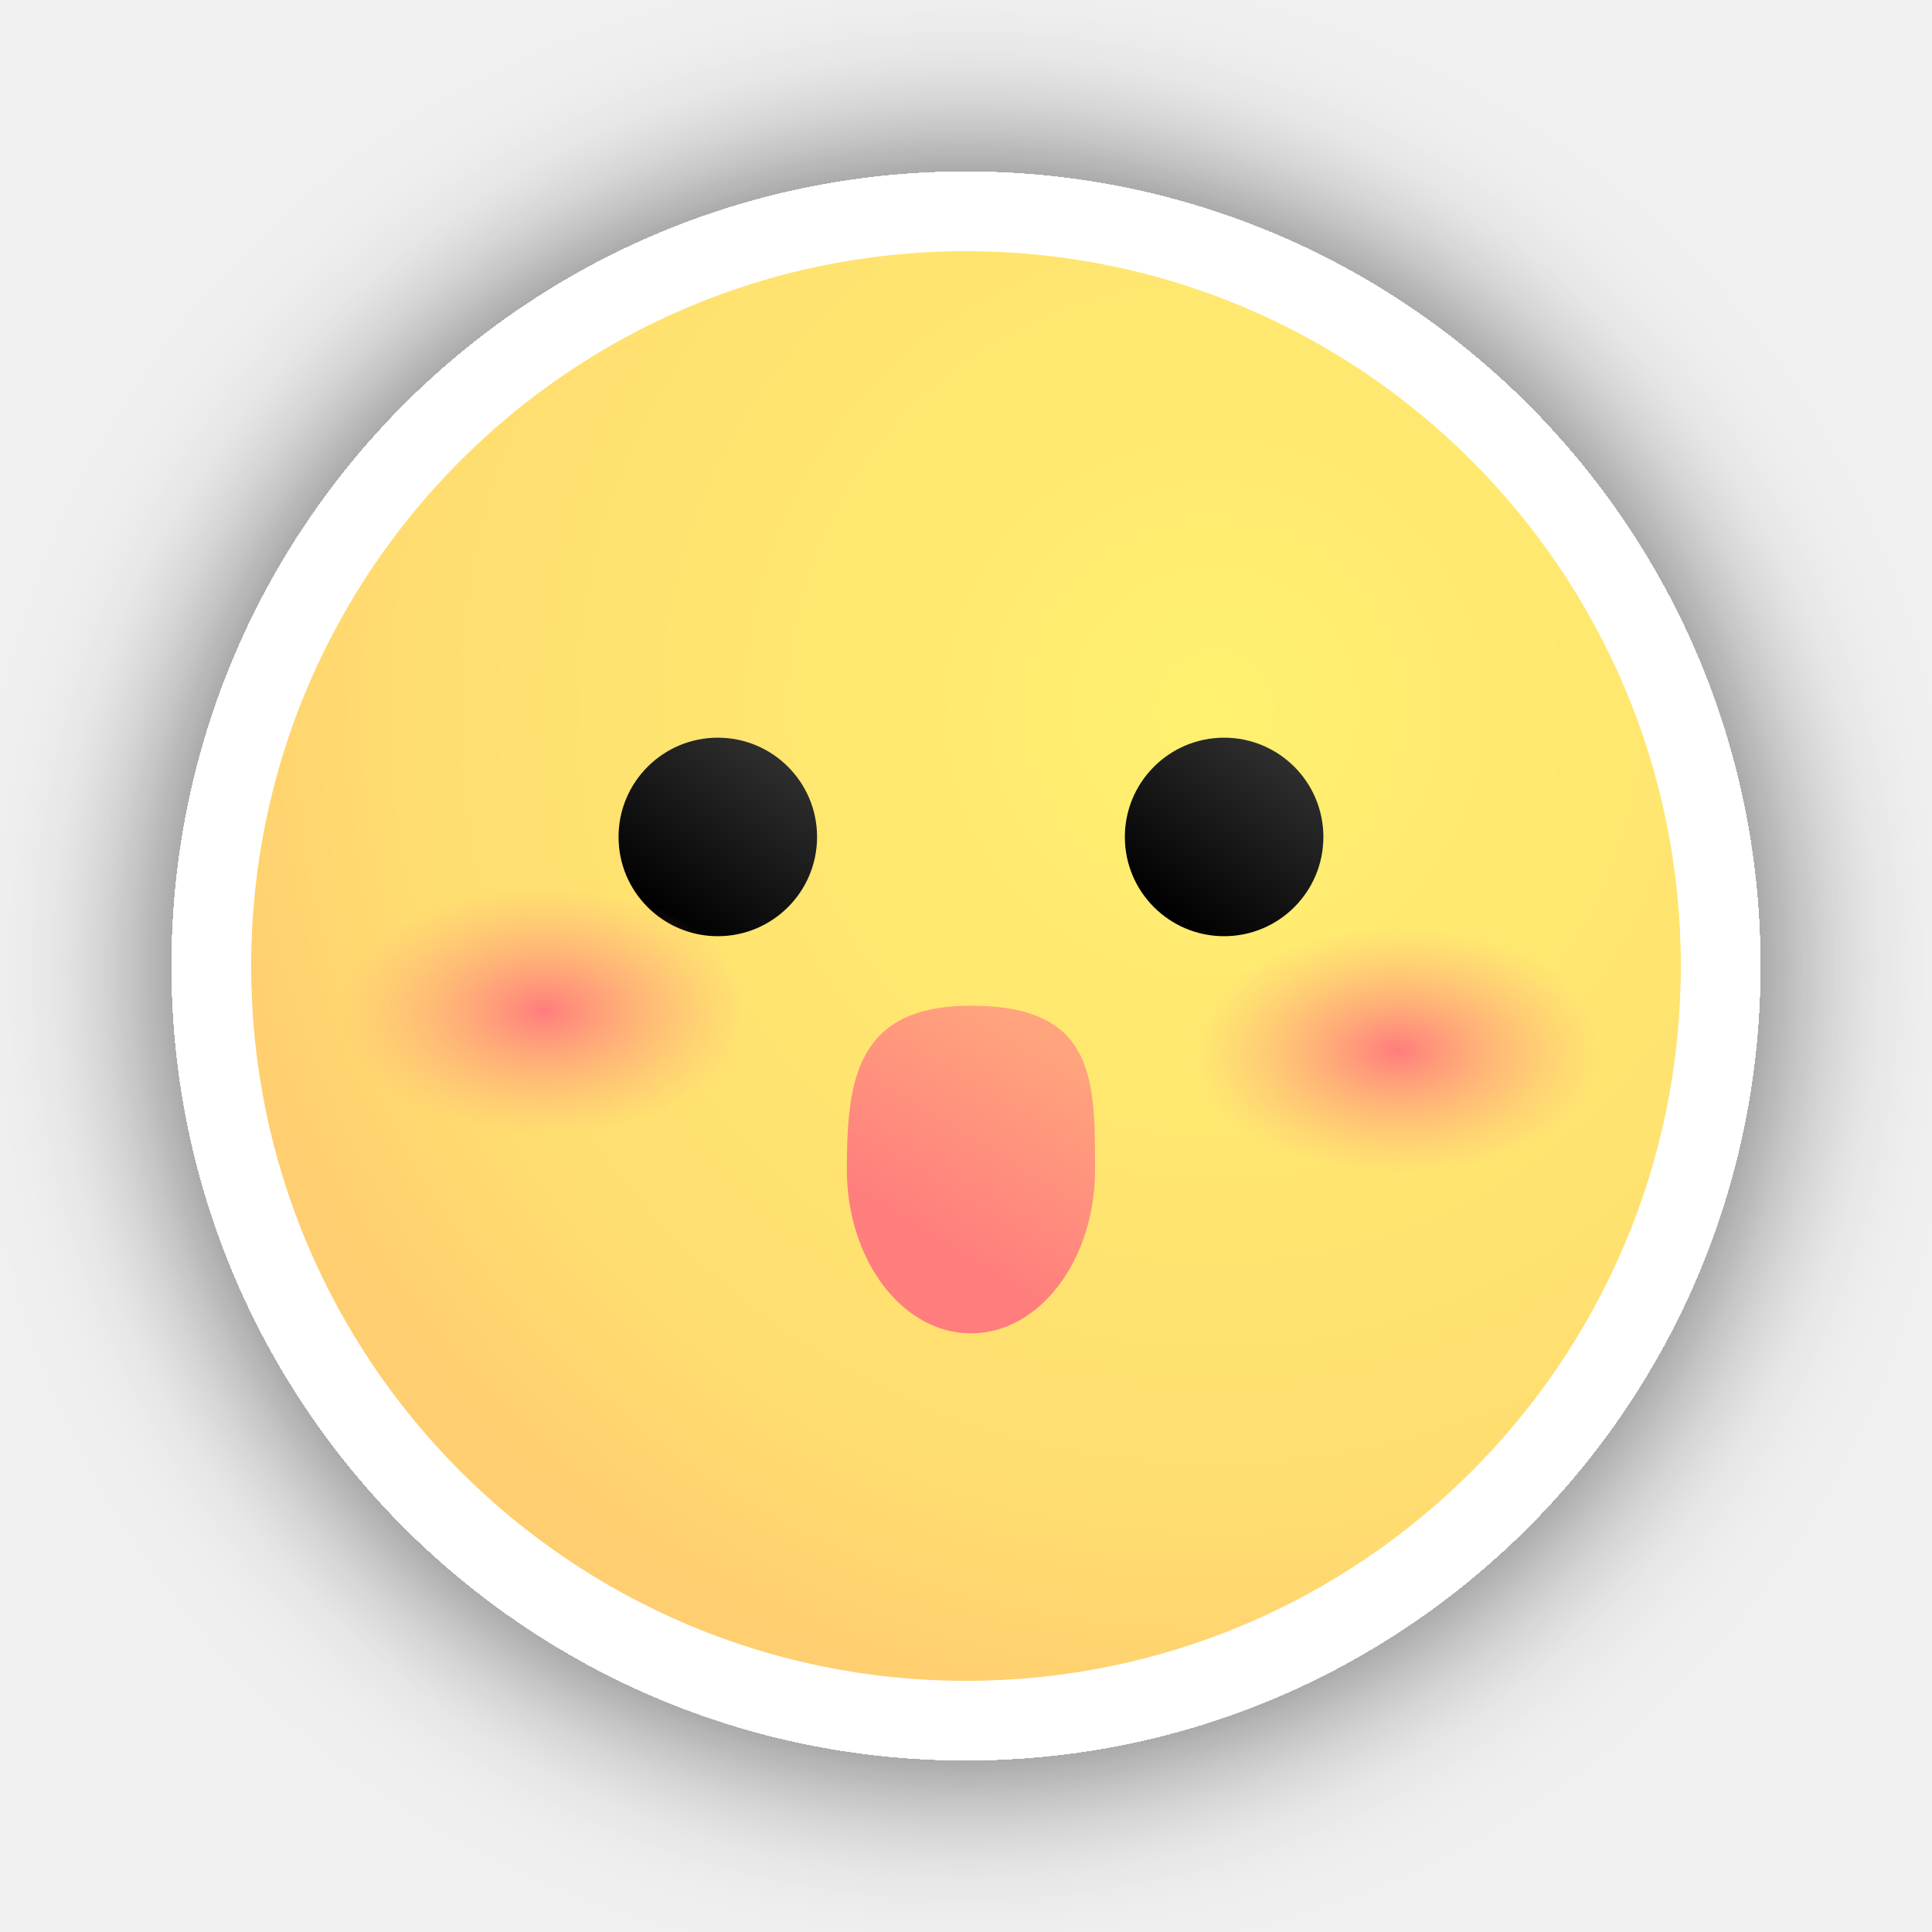
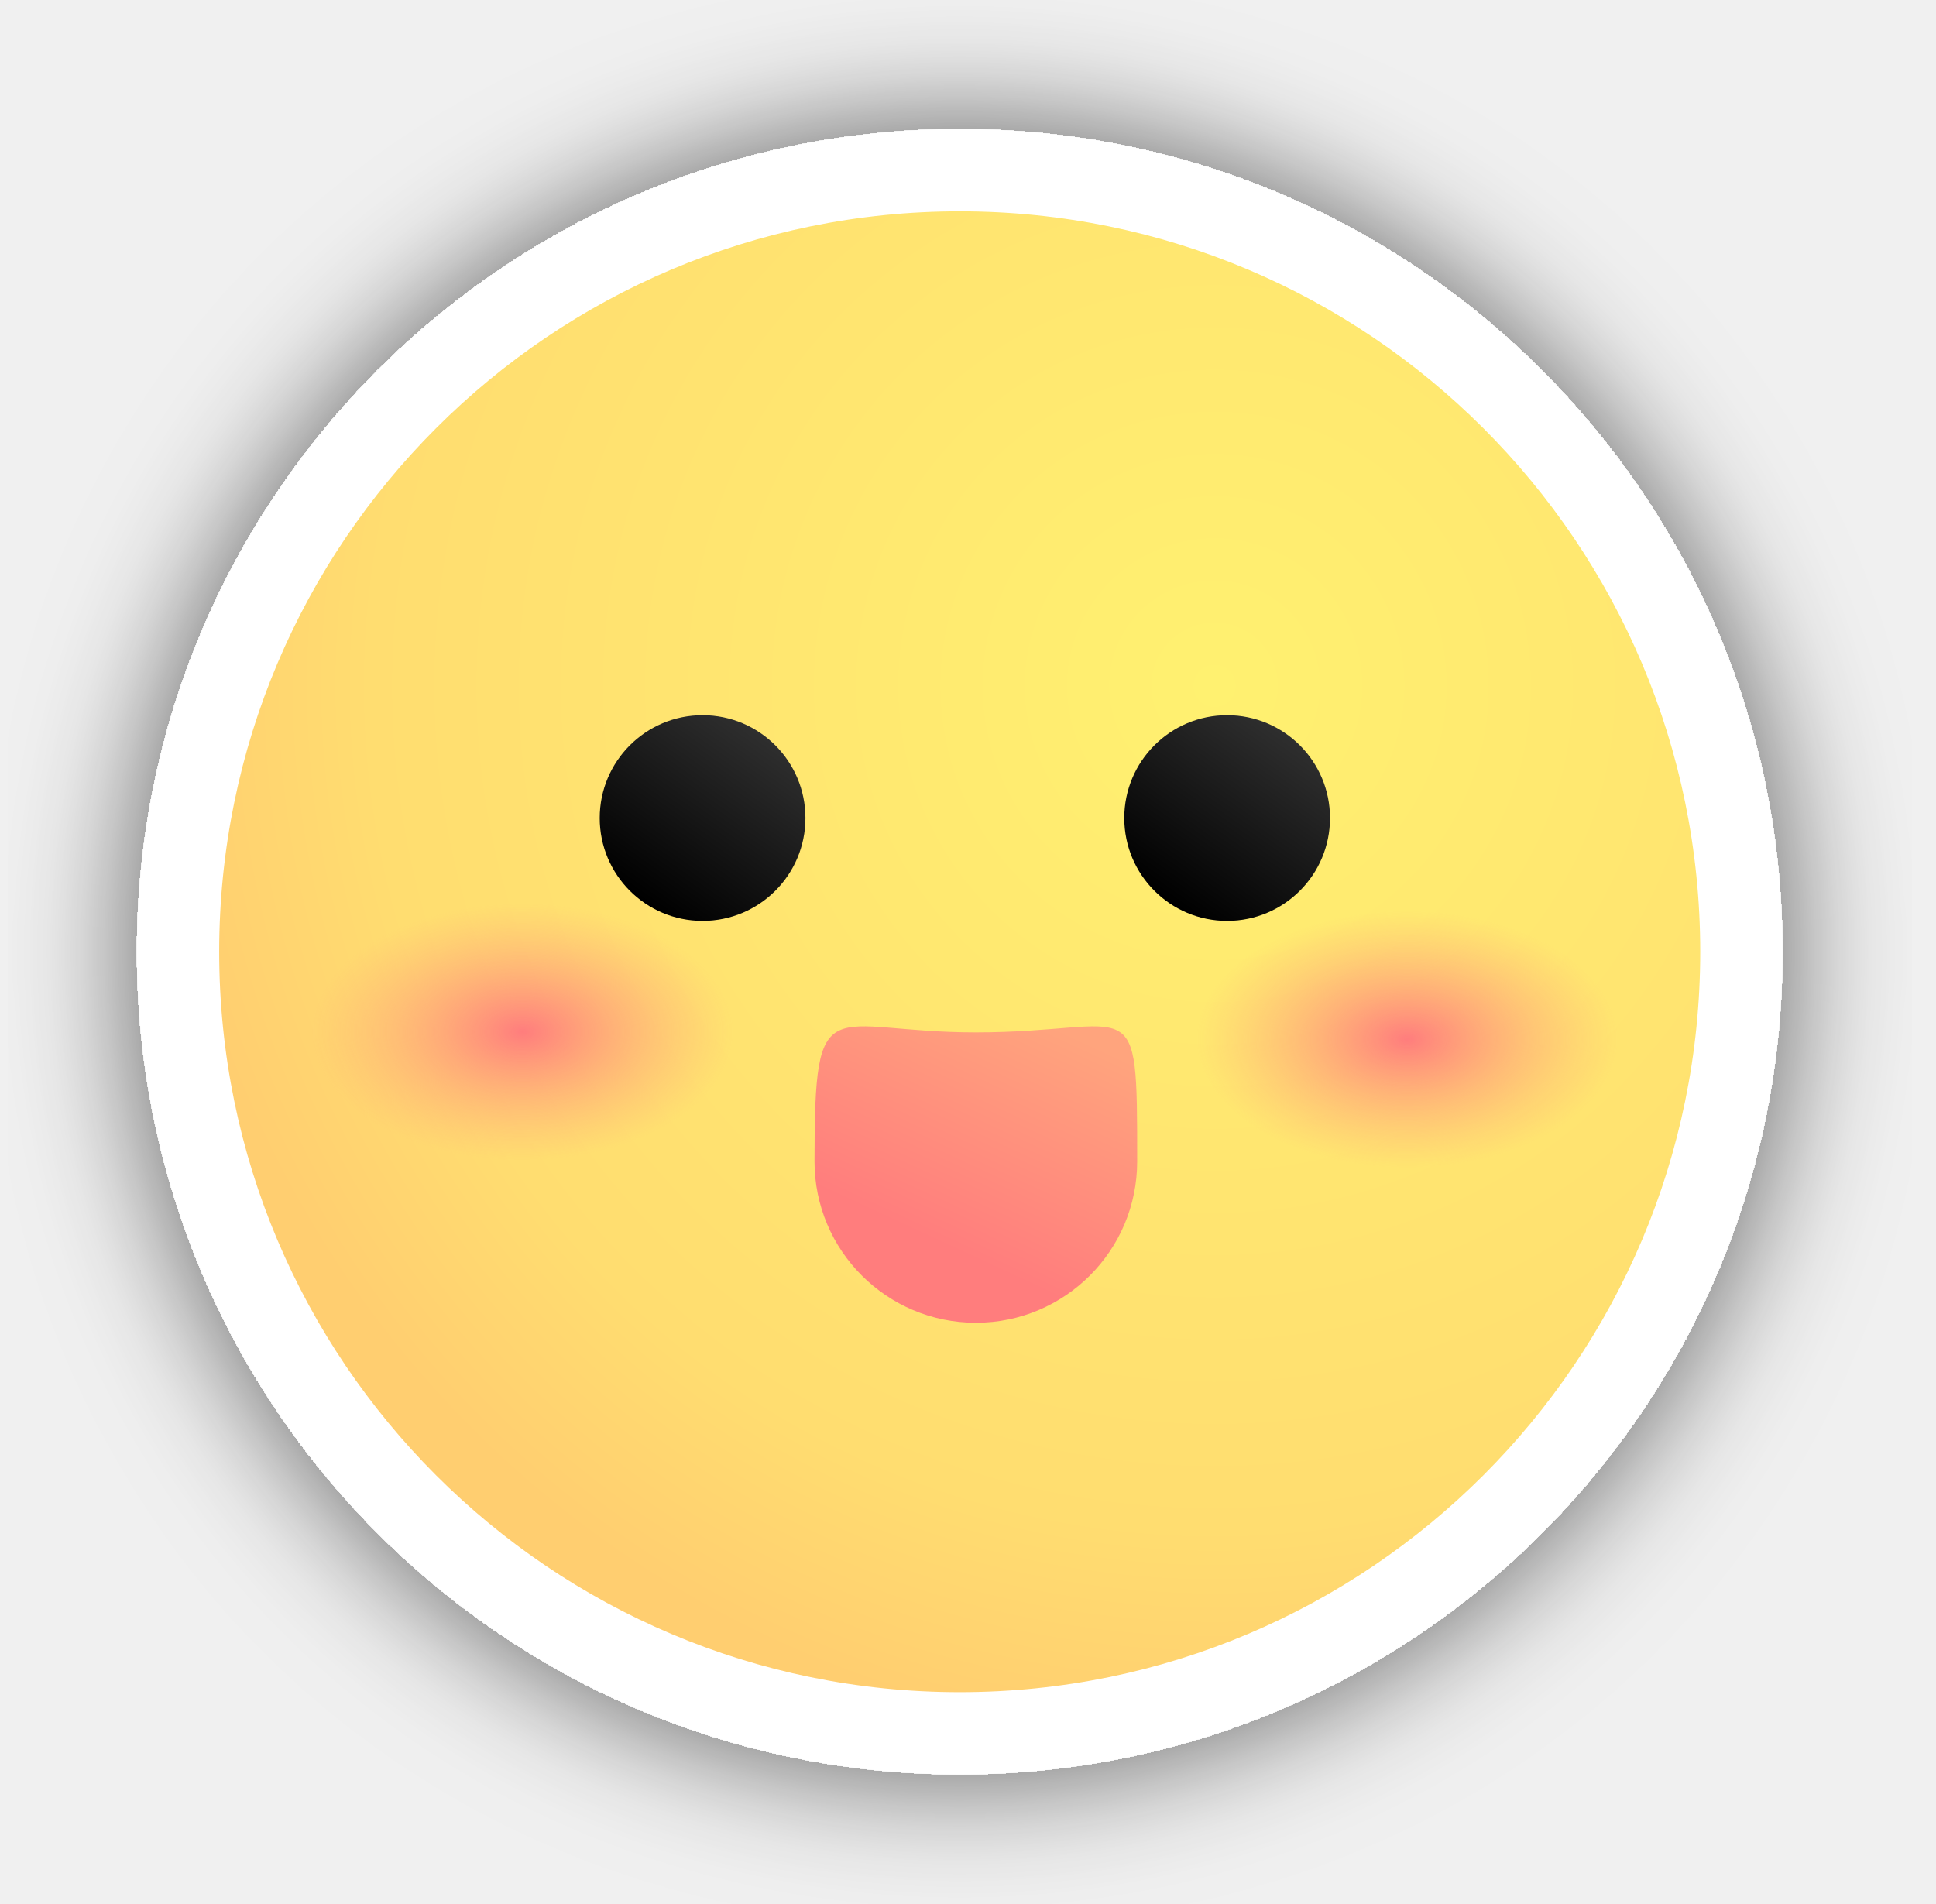
- <svg xmlns="http://www.w3.org/2000/svg" width="45" height="45" viewBox="0 0 45 45" fill="none">
-   <g filter="url(#filter0_d_71_481)">
-     <circle cx="22.5" cy="22.5" r="18.5" fill="white" />
+ <svg xmlns="http://www.w3.org/2000/svg" width="60" height="59" viewBox="0 0 60 59" fill="none">
+   <g filter="url(#filter0_d_63_22)">
+     <circle cx="29.743" cy="29.5" r="25.5" fill="white" />
  </g>
-   <circle cx="22.5" cy="22.5" r="16.65" fill="url(#paint0_radial_71_481)" />
-   <circle cx="16.719" cy="19.494" r="2.312" fill="url(#paint1_linear_71_481)" />
-   <circle cx="28.512" cy="19.494" r="2.312" fill="url(#paint2_linear_71_481)" />
-   <path d="M25.506 27.241C25.506 29.348 24.212 31.056 22.616 31.056C21.019 31.056 19.725 29.348 19.725 27.241C19.725 25.133 19.956 23.425 22.616 23.425C25.506 23.425 25.506 25.133 25.506 27.241Z" fill="url(#paint3_linear_71_481)" />
-   <ellipse cx="32.559" cy="24.466" rx="4.741" ry="2.891" fill="url(#paint4_radial_71_481)" />
-   <ellipse cx="12.672" cy="23.541" rx="4.741" ry="2.891" fill="url(#paint5_radial_71_481)" />
+   <circle cx="29.743" cy="29.5" r="22.95" fill="url(#paint0_radial_63_22)" />
+   <circle cx="21.774" cy="25.356" r="3.188" fill="url(#paint1_linear_63_22)" />
+   <circle cx="38.031" cy="25.356" r="3.188" fill="url(#paint2_linear_63_22)" />
+   <path d="M35.243 36C35.243 38.761 33.005 41 30.243 41C27.482 41 25.243 38.761 25.243 36C25.243 30.5 25.643 32 30.243 32C35.243 32 35.243 30.5 35.243 36Z" fill="url(#paint3_linear_63_22)" />
+   <ellipse cx="43.609" cy="32.209" rx="6.534" ry="3.984" fill="url(#paint4_radial_63_22)" />
+   <ellipse cx="16.196" cy="31.984" rx="6.534" ry="3.984" fill="url(#paint5_radial_63_22)" />
  <defs>
-     <filter id="filter0_d_71_481" x="0" y="0" width="45" height="45" filterUnits="userSpaceOnUse" color-interpolation-filters="sRGB">
+     <filter id="filter0_d_63_22" x="0.243" y="0" width="59" height="59" filterUnits="userSpaceOnUse" color-interpolation-filters="sRGB">
      <feFlood flood-opacity="0" result="BackgroundImageFix" />
      <feColorMatrix in="SourceAlpha" type="matrix" values="0 0 0 0 0 0 0 0 0 0 0 0 0 0 0 0 0 0 127 0" result="hardAlpha" />
      <feOffset />
      <feGaussianBlur stdDeviation="2" />
      <feComposite in2="hardAlpha" operator="out" />
      <feColorMatrix type="matrix" values="0 0 0 0 0 0 0 0 0 0 0 0 0 0 0 0 0 0 0.6 0" />
-       <feBlend mode="normal" in2="BackgroundImageFix" result="effect1_dropShadow_71_481" />
-       <feBlend mode="normal" in="SourceGraphic" in2="effect1_dropShadow_71_481" result="shape" />
+       <feBlend mode="normal" in2="BackgroundImageFix" result="effect1_dropShadow_63_22" />
+       <feBlend mode="normal" in="SourceGraphic" in2="effect1_dropShadow_63_22" result="shape" />
    </filter>
-     <radialGradient id="paint0_radial_71_481" cx="0" cy="0" r="1" gradientUnits="userSpaceOnUse" gradientTransform="translate(28.2812 16.4874) rotate(125.763) scale(23.9388)">
+     <radialGradient id="paint0_radial_63_22" cx="0" cy="0" r="1" gradientUnits="userSpaceOnUse" gradientTransform="translate(37.7119 21.2125) rotate(125.763) scale(32.9968)">
      <stop stop-color="#FFF170" />
      <stop offset="0.798" stop-color="#FFDD70" />
      <stop offset="1" stop-color="#FFCE70" />
    </radialGradient>
-     <linearGradient id="paint1_linear_71_481" x1="14.737" y1="20.881" x2="17.344" y2="17.156" gradientUnits="userSpaceOnUse">
+     <linearGradient id="paint1_linear_63_22" x1="19.042" y1="27.269" x2="22.636" y2="22.135" gradientUnits="userSpaceOnUse">
      <stop />
      <stop offset="1" stop-color="#2E2E2E" />
    </linearGradient>
-     <linearGradient id="paint2_linear_71_481" x1="26.53" y1="20.881" x2="29.138" y2="17.156" gradientUnits="userSpaceOnUse">
+     <linearGradient id="paint2_linear_63_22" x1="35.299" y1="27.269" x2="38.893" y2="22.135" gradientUnits="userSpaceOnUse">
      <stop />
      <stop offset="1" stop-color="#2E2E2E" />
    </linearGradient>
-     <linearGradient id="paint3_linear_71_481" x1="21.344" y1="28.806" x2="24.186" y2="24.146" gradientUnits="userSpaceOnUse">
+     <linearGradient id="paint3_linear_63_22" x1="28.043" y1="38.051" x2="31.234" y2="31.148" gradientUnits="userSpaceOnUse">
      <stop stop-color="#FF7D7D" />
      <stop offset="1" stop-color="#FFA47D" />
    </linearGradient>
-     <radialGradient id="paint4_radial_71_481" cx="0" cy="0" r="1" gradientUnits="userSpaceOnUse" gradientTransform="translate(32.5593 24.4656) rotate(90) scale(2.89062 4.74062)">
+     <radialGradient id="paint4_radial_63_22" cx="0" cy="0" r="1" gradientUnits="userSpaceOnUse" gradientTransform="translate(43.6087 32.2093) rotate(90) scale(3.98438 6.53437)">
      <stop stop-color="#FF7D7D" />
      <stop offset="1" stop-color="#FFA47D" stop-opacity="0" />
    </radialGradient>
-     <radialGradient id="paint5_radial_71_481" cx="0" cy="0" r="1" gradientUnits="userSpaceOnUse" gradientTransform="translate(12.6719 23.5406) rotate(90) scale(2.89062 4.74062)">
+     <radialGradient id="paint5_radial_63_22" cx="0" cy="0" r="1" gradientUnits="userSpaceOnUse" gradientTransform="translate(16.1963 31.9844) rotate(90) scale(3.98438 6.53437)">
      <stop stop-color="#FF7D7D" />
      <stop offset="1" stop-color="#FFA47D" stop-opacity="0" />
    </radialGradient>
  </defs>
</svg>
